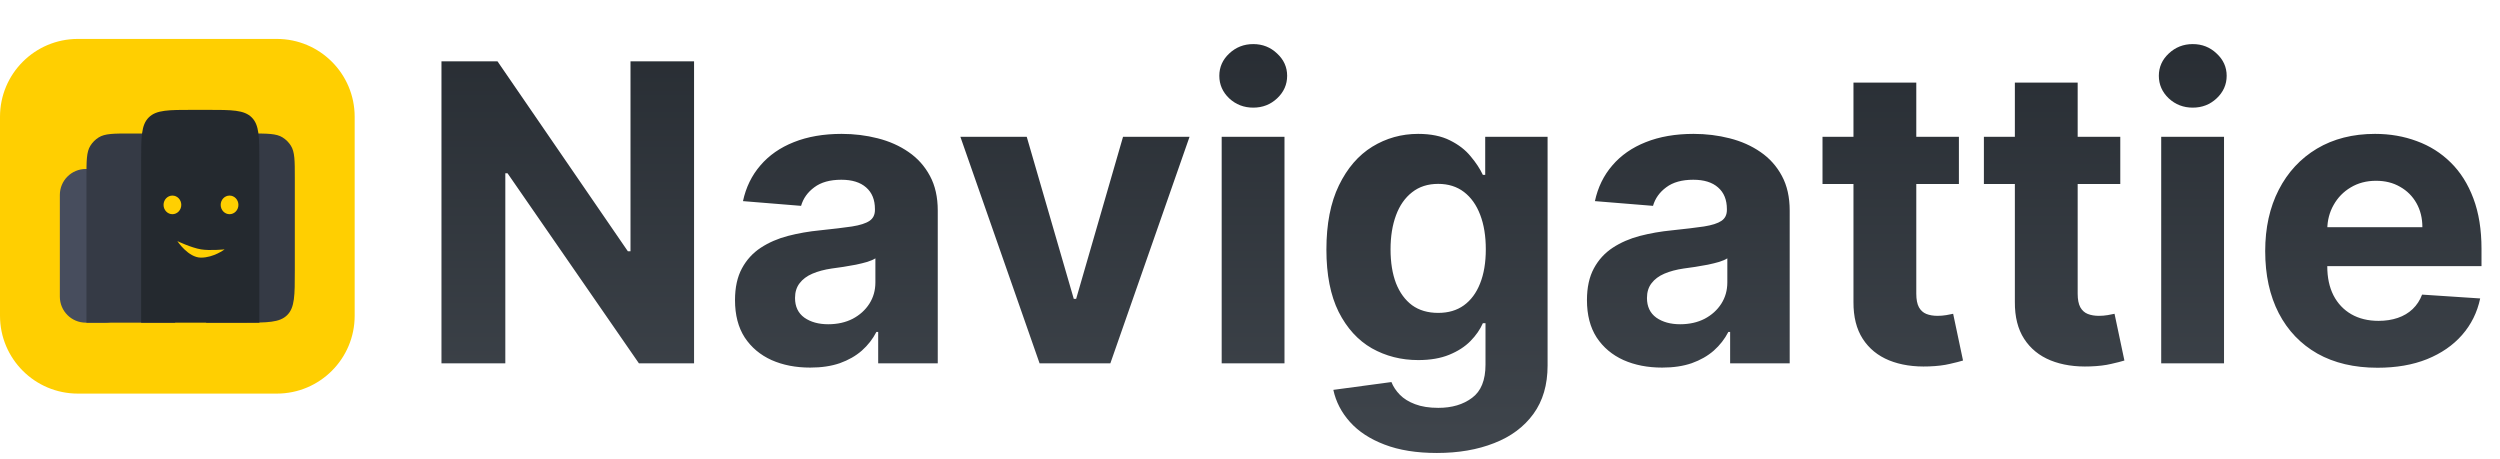
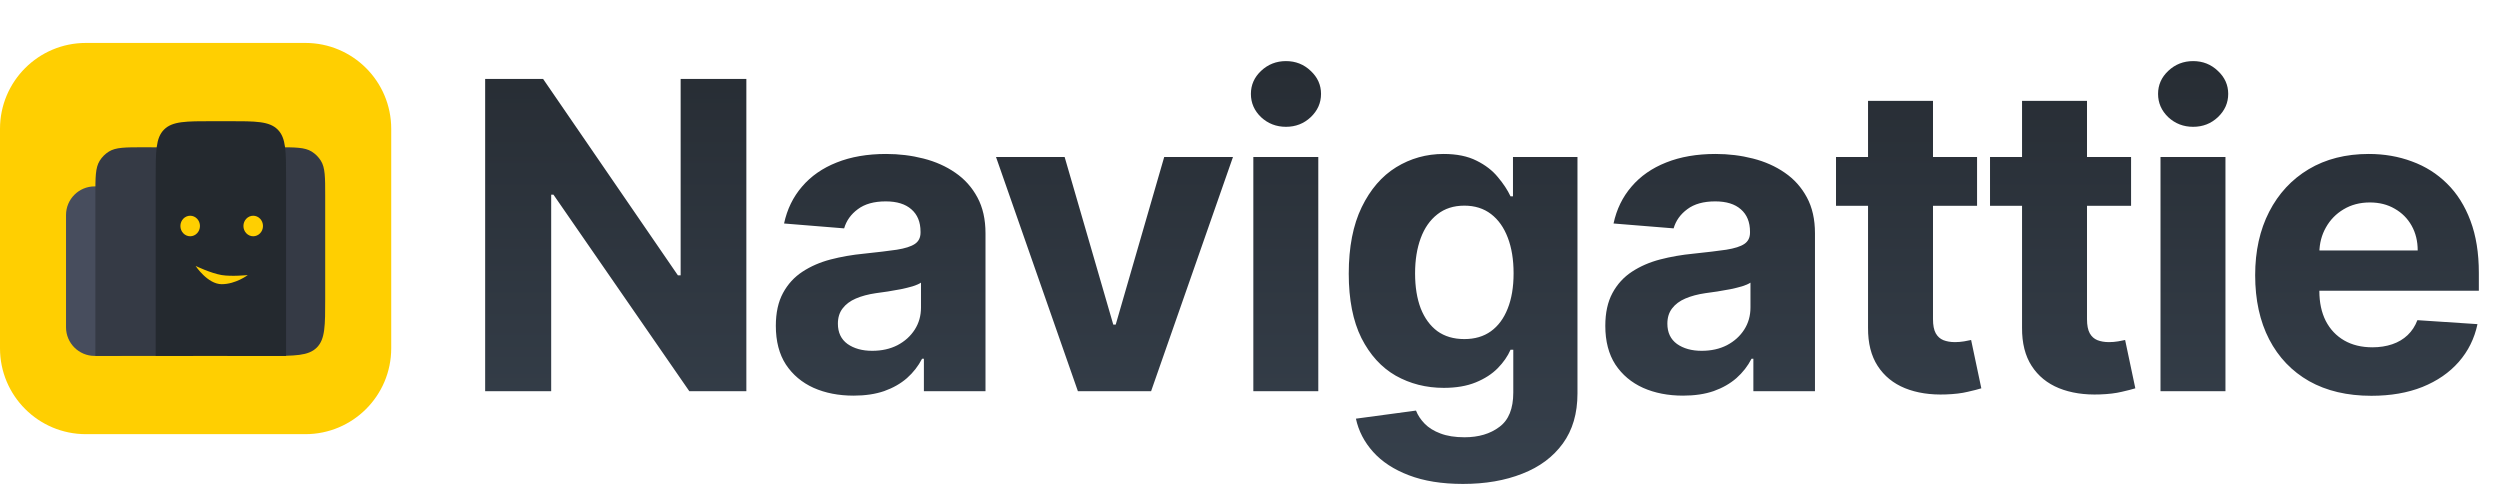
- <svg xmlns="http://www.w3.org/2000/svg" width="289" height="53" viewBox="0 0 289 53" fill="none">
+ <svg xmlns="http://www.w3.org/2000/svg" width="262" height="51" viewBox="0 0 262 51" fill="none">
  <rect y="4.5" width="41" height="41" rx="9" fill="#FFCF01" />
-   <path d="M23.831 20.558C23.831 18.57 23.831 17.577 24.284 16.849C24.527 16.458 24.856 16.129 25.247 15.886C25.975 15.433 26.968 15.433 28.956 15.433V15.433C30.944 15.433 31.938 15.433 32.666 15.886C33.056 16.129 33.386 16.458 33.629 16.849C34.081 17.577 34.081 18.57 34.081 20.558V31.3C34.081 34.128 34.081 35.543 33.203 36.421C32.324 37.3 30.91 37.3 28.081 37.3H23.831V20.558Z" fill="#353A45" />
+   <path d="M23.831 20.558C23.831 18.57 23.831 17.577 24.284 16.849C24.527 16.458 24.856 16.129 25.247 15.886C25.975 15.433 26.968 15.433 28.956 15.433C30.944 15.433 31.938 15.433 32.666 15.886C33.056 16.129 33.386 16.458 33.629 16.849C34.081 17.577 34.081 18.57 34.081 20.558V31.3C34.081 34.128 34.081 35.543 33.203 36.421C32.324 37.3 30.91 37.3 28.081 37.3H23.831V20.558Z" fill="#353A45" />
  <rect x="6.919" y="19.533" width="8.2" height="17.767" rx="3" fill="#474D5D" />
-   <path d="M9.994 20.558C9.994 18.57 9.994 17.577 10.446 16.849C10.689 16.458 11.019 16.129 11.409 15.886C12.137 15.433 13.131 15.433 15.119 15.433V15.433C17.107 15.433 18.1 15.433 18.828 15.886C19.219 16.129 19.548 16.458 19.791 16.849C20.244 17.577 20.244 18.57 20.244 20.558V37.3H9.994V20.558Z" fill="#353A45" />
+   <path d="M9.994 20.558C9.994 18.57 9.994 17.577 10.446 16.849C10.689 16.458 11.019 16.129 11.409 15.886C12.137 15.433 13.131 15.433 15.119 15.433C17.107 15.433 18.1 15.433 18.828 15.886C19.219 16.129 19.548 16.458 19.791 16.849C20.244 17.577 20.244 18.57 20.244 20.558V37.3H9.994V20.558Z" fill="#353A45" />
  <path d="M16.315 18.7C16.315 15.872 16.315 14.457 17.193 13.579C18.072 12.7 19.486 12.7 22.315 12.7H23.981C26.81 12.7 28.224 12.7 29.103 13.579C29.981 14.457 29.981 15.872 29.981 18.7V37.3H16.315V18.7Z" fill="#24292F" />
  <path d="M23.233 28.827C22.093 28.636 20.5 27.87 20.5 27.87C20.5 27.87 21.758 29.783 23.233 29.783C24.708 29.783 25.967 28.827 25.967 28.827C25.967 28.827 24.264 28.999 23.233 28.827Z" fill="#FFCF01" />
  <ellipse cx="26.536" cy="23.685" rx="1.025" ry="1.076" fill="#FFCF01" />
  <ellipse cx="19.931" cy="23.685" rx="1.025" ry="1.076" fill="#FFCF01" />
-   <path d="M80.233 7.091V42H73.858L58.67 20.028H58.415V42H51.034V7.091H57.511L72.579 29.046H72.886V7.091H80.233ZM93.66 42.494C91.99 42.494 90.501 42.205 89.195 41.625C87.888 41.034 86.854 40.165 86.092 39.017C85.342 37.858 84.967 36.415 84.967 34.688C84.967 33.233 85.234 32.011 85.769 31.023C86.303 30.034 87.03 29.239 87.95 28.636C88.871 28.034 89.916 27.579 91.087 27.273C92.269 26.966 93.507 26.75 94.803 26.625C96.325 26.466 97.553 26.318 98.484 26.182C99.416 26.034 100.092 25.818 100.513 25.534C100.933 25.25 101.143 24.829 101.143 24.273V24.171C101.143 23.091 100.803 22.256 100.121 21.665C99.45 21.074 98.496 20.778 97.257 20.778C95.95 20.778 94.91 21.068 94.138 21.648C93.365 22.216 92.854 22.932 92.604 23.796L85.888 23.25C86.229 21.659 86.899 20.284 87.899 19.125C88.899 17.954 90.189 17.057 91.769 16.432C93.359 15.796 95.2 15.477 97.291 15.477C98.746 15.477 100.138 15.648 101.467 15.989C102.808 16.329 103.996 16.858 105.03 17.574C106.075 18.29 106.899 19.21 107.501 20.335C108.104 21.449 108.405 22.784 108.405 24.341V42H101.518V38.369H101.314C100.893 39.188 100.331 39.909 99.626 40.534C98.922 41.148 98.075 41.631 97.087 41.983C96.098 42.324 94.956 42.494 93.66 42.494ZM95.74 37.483C96.808 37.483 97.751 37.273 98.57 36.852C99.388 36.42 100.03 35.841 100.496 35.114C100.962 34.386 101.195 33.562 101.195 32.642V29.864C100.967 30.011 100.655 30.148 100.257 30.273C99.871 30.386 99.433 30.494 98.945 30.597C98.456 30.688 97.967 30.773 97.479 30.852C96.99 30.921 96.547 30.983 96.149 31.04C95.297 31.165 94.553 31.364 93.916 31.636C93.28 31.909 92.785 32.278 92.433 32.744C92.081 33.199 91.905 33.767 91.905 34.449C91.905 35.438 92.263 36.193 92.979 36.716C93.706 37.227 94.626 37.483 95.74 37.483ZM137.51 15.818L128.357 42H120.175L111.021 15.818H118.692L124.129 34.551H124.402L129.822 15.818H137.51ZM141.226 42V15.818H148.487V42H141.226ZM144.874 12.443C143.794 12.443 142.868 12.085 142.095 11.369C141.334 10.642 140.953 9.773 140.953 8.761C140.953 7.761 141.334 6.903 142.095 6.188C142.868 5.46 143.794 5.097 144.874 5.097C145.953 5.097 146.874 5.46 147.635 6.188C148.408 6.903 148.794 7.761 148.794 8.761C148.794 9.773 148.408 10.642 147.635 11.369C146.874 12.085 145.953 12.443 144.874 12.443ZM166.099 52.364C163.747 52.364 161.73 52.04 160.048 51.392C158.378 50.756 157.048 49.886 156.06 48.784C155.071 47.682 154.429 46.443 154.134 45.068L160.849 44.165C161.054 44.688 161.378 45.176 161.821 45.631C162.264 46.085 162.849 46.449 163.577 46.722C164.315 47.006 165.213 47.148 166.27 47.148C167.849 47.148 169.151 46.761 170.173 45.989C171.207 45.227 171.724 43.949 171.724 42.153V37.364H171.418C171.099 38.091 170.622 38.778 169.986 39.426C169.349 40.074 168.531 40.602 167.531 41.011C166.531 41.42 165.338 41.625 163.952 41.625C161.986 41.625 160.196 41.17 158.582 40.261C156.98 39.341 155.702 37.938 154.747 36.051C153.804 34.153 153.332 31.756 153.332 28.858C153.332 25.892 153.815 23.415 154.781 21.426C155.747 19.438 157.031 17.949 158.634 16.96C160.247 15.972 162.014 15.477 163.935 15.477C165.401 15.477 166.628 15.727 167.616 16.227C168.605 16.716 169.401 17.329 170.003 18.068C170.616 18.796 171.088 19.511 171.418 20.216H171.69V15.818H178.901V42.256C178.901 44.483 178.355 46.347 177.264 47.847C176.173 49.347 174.662 50.472 172.73 51.222C170.81 51.983 168.599 52.364 166.099 52.364ZM166.253 36.17C167.423 36.17 168.412 35.881 169.219 35.301C170.037 34.71 170.662 33.869 171.094 32.778C171.537 31.676 171.759 30.358 171.759 28.824C171.759 27.29 171.543 25.96 171.111 24.835C170.679 23.699 170.054 22.818 169.236 22.193C168.418 21.568 167.423 21.256 166.253 21.256C165.06 21.256 164.054 21.579 163.236 22.227C162.418 22.864 161.798 23.75 161.378 24.886C160.957 26.023 160.747 27.335 160.747 28.824C160.747 30.335 160.957 31.642 161.378 32.744C161.81 33.835 162.429 34.682 163.236 35.284C164.054 35.875 165.06 36.17 166.253 36.17ZM192.145 42.494C190.474 42.494 188.986 42.205 187.679 41.625C186.372 41.034 185.338 40.165 184.577 39.017C183.827 37.858 183.452 36.415 183.452 34.688C183.452 33.233 183.719 32.011 184.253 31.023C184.787 30.034 185.514 29.239 186.435 28.636C187.355 28.034 188.401 27.579 189.571 27.273C190.753 26.966 191.991 26.75 193.287 26.625C194.81 26.466 196.037 26.318 196.969 26.182C197.901 26.034 198.577 25.818 198.997 25.534C199.418 25.25 199.628 24.829 199.628 24.273V24.171C199.628 23.091 199.287 22.256 198.605 21.665C197.935 21.074 196.98 20.778 195.741 20.778C194.435 20.778 193.395 21.068 192.622 21.648C191.849 22.216 191.338 22.932 191.088 23.796L184.372 23.25C184.713 21.659 185.384 20.284 186.384 19.125C187.384 17.954 188.673 17.057 190.253 16.432C191.844 15.796 193.685 15.477 195.776 15.477C197.23 15.477 198.622 15.648 199.952 15.989C201.293 16.329 202.48 16.858 203.514 17.574C204.56 18.29 205.384 19.21 205.986 20.335C206.588 21.449 206.889 22.784 206.889 24.341V42H200.003V38.369H199.798C199.378 39.188 198.815 39.909 198.111 40.534C197.406 41.148 196.56 41.631 195.571 41.983C194.582 42.324 193.44 42.494 192.145 42.494ZM194.224 37.483C195.293 37.483 196.236 37.273 197.054 36.852C197.872 36.42 198.514 35.841 198.98 35.114C199.446 34.386 199.679 33.562 199.679 32.642V29.864C199.452 30.011 199.139 30.148 198.741 30.273C198.355 30.386 197.918 30.494 197.429 30.597C196.94 30.688 196.452 30.773 195.963 30.852C195.474 30.921 195.031 30.983 194.634 31.04C193.781 31.165 193.037 31.364 192.401 31.636C191.764 31.909 191.27 32.278 190.918 32.744C190.565 33.199 190.389 33.767 190.389 34.449C190.389 35.438 190.747 36.193 191.463 36.716C192.19 37.227 193.111 37.483 194.224 37.483ZM226.449 15.818V21.273H210.682V15.818H226.449ZM214.261 9.545H221.523V33.955C221.523 34.625 221.625 35.148 221.83 35.523C222.034 35.886 222.318 36.142 222.682 36.29C223.057 36.438 223.489 36.511 223.977 36.511C224.318 36.511 224.659 36.483 225 36.426C225.341 36.358 225.602 36.307 225.784 36.273L226.926 41.676C226.563 41.79 226.051 41.92 225.392 42.068C224.733 42.227 223.932 42.324 222.989 42.358C221.239 42.426 219.705 42.193 218.386 41.659C217.08 41.125 216.063 40.295 215.335 39.17C214.608 38.045 214.25 36.625 214.261 34.909V9.545ZM245.105 15.818V21.273H229.338V15.818H245.105ZM232.918 9.545H240.179V33.955C240.179 34.625 240.281 35.148 240.486 35.523C240.69 35.886 240.974 36.142 241.338 36.29C241.713 36.438 242.145 36.511 242.634 36.511C242.974 36.511 243.315 36.483 243.656 36.426C243.997 36.358 244.259 36.307 244.44 36.273L245.582 41.676C245.219 41.79 244.707 41.92 244.048 42.068C243.389 42.227 242.588 42.324 241.645 42.358C239.895 42.426 238.361 42.193 237.043 41.659C235.736 41.125 234.719 40.295 233.991 39.17C233.264 38.045 232.906 36.625 232.918 34.909V9.545ZM249.835 42V15.818H257.097V42H249.835ZM253.483 12.443C252.403 12.443 251.477 12.085 250.705 11.369C249.943 10.642 249.562 9.773 249.562 8.761C249.562 7.761 249.943 6.903 250.705 6.188C251.477 5.46 252.403 5.097 253.483 5.097C254.563 5.097 255.483 5.46 256.244 6.188C257.017 6.903 257.403 7.761 257.403 8.761C257.403 9.773 257.017 10.642 256.244 11.369C255.483 12.085 254.563 12.443 253.483 12.443ZM274.845 42.511C272.152 42.511 269.834 41.966 267.891 40.875C265.959 39.773 264.47 38.216 263.425 36.205C262.379 34.182 261.857 31.79 261.857 29.028C261.857 26.335 262.379 23.972 263.425 21.938C264.47 19.903 265.942 18.318 267.839 17.182C269.749 16.046 271.987 15.477 274.555 15.477C276.283 15.477 277.891 15.756 279.379 16.312C280.879 16.858 282.186 17.682 283.3 18.784C284.425 19.886 285.3 21.273 285.925 22.943C286.55 24.602 286.862 26.546 286.862 28.773V30.767H264.754V26.267H280.027C280.027 25.222 279.8 24.296 279.345 23.489C278.891 22.682 278.26 22.051 277.453 21.597C276.658 21.131 275.732 20.898 274.675 20.898C273.572 20.898 272.595 21.153 271.743 21.665C270.902 22.165 270.243 22.841 269.766 23.693C269.288 24.534 269.044 25.472 269.033 26.506V30.784C269.033 32.08 269.271 33.199 269.749 34.142C270.237 35.085 270.925 35.812 271.811 36.324C272.697 36.835 273.749 37.091 274.964 37.091C275.771 37.091 276.51 36.977 277.18 36.75C277.851 36.523 278.425 36.182 278.902 35.727C279.379 35.273 279.743 34.716 279.993 34.057L286.709 34.5C286.368 36.114 285.669 37.523 284.612 38.727C283.567 39.92 282.214 40.852 280.555 41.523C278.908 42.182 277.004 42.511 274.845 42.511Z" fill="url(#paint0_linear_4_2860)" />
+   <path d="M78.218 8.273V41H72.242L58.004 20.402H57.764V41H50.844V8.273H56.917L71.043 28.855H71.331V8.273H78.218ZM89.457 41.463C87.891 41.463 86.495 41.192 85.27 40.648C84.045 40.094 83.075 39.279 82.362 38.203C81.658 37.117 81.307 35.764 81.307 34.145C81.307 32.781 81.557 31.636 82.058 30.709C82.559 29.782 83.24 29.036 84.103 28.472C84.966 27.907 85.946 27.481 87.044 27.193C88.152 26.905 89.313 26.703 90.527 26.586C91.955 26.437 93.106 26.298 93.979 26.171C94.853 26.032 95.487 25.829 95.881 25.563C96.275 25.297 96.472 24.903 96.472 24.381V24.285C96.472 23.273 96.152 22.49 95.513 21.936C94.885 21.382 93.99 21.105 92.829 21.105C91.603 21.105 90.629 21.376 89.904 21.92C89.18 22.452 88.7 23.124 88.466 23.933L82.17 23.422C82.489 21.93 83.118 20.641 84.055 19.555C84.993 18.457 86.202 17.616 87.683 17.03C89.174 16.433 90.9 16.135 92.861 16.135C94.224 16.135 95.529 16.295 96.776 16.614C98.033 16.934 99.146 17.429 100.115 18.101C101.096 18.772 101.868 19.635 102.433 20.689C102.997 21.733 103.28 22.985 103.28 24.445V41H96.824V37.596H96.632C96.238 38.363 95.71 39.04 95.05 39.626C94.389 40.201 93.596 40.654 92.669 40.984C91.742 41.304 90.671 41.463 89.457 41.463ZM91.406 36.765C92.408 36.765 93.292 36.568 94.059 36.174C94.826 35.769 95.428 35.226 95.865 34.544C96.302 33.862 96.52 33.09 96.52 32.227V29.622C96.307 29.761 96.014 29.889 95.641 30.006C95.279 30.112 94.869 30.213 94.411 30.309C93.953 30.395 93.494 30.474 93.036 30.549C92.578 30.613 92.163 30.672 91.79 30.725C90.991 30.842 90.293 31.028 89.696 31.284C89.1 31.54 88.636 31.886 88.306 32.323C87.976 32.749 87.811 33.282 87.811 33.921C87.811 34.848 88.146 35.556 88.817 36.046C89.499 36.526 90.362 36.765 91.406 36.765ZM129.216 16.454L120.634 41H112.964L104.382 16.454H111.574L116.671 34.017H116.927L122.009 16.454H129.216ZM131.349 41V16.454H138.157V41H131.349ZM134.769 13.29C133.757 13.29 132.889 12.955 132.164 12.284C131.45 11.602 131.094 10.787 131.094 9.839C131.094 8.901 131.45 8.097 132.164 7.426C132.889 6.744 133.757 6.403 134.769 6.403C135.781 6.403 136.644 6.744 137.358 7.426C138.082 8.097 138.444 8.901 138.444 9.839C138.444 10.787 138.082 11.602 137.358 12.284C136.644 12.955 135.781 13.29 134.769 13.29ZM153.318 50.716C151.113 50.716 149.222 50.412 147.645 49.805C146.079 49.209 144.833 48.394 143.906 47.36C142.979 46.327 142.377 45.166 142.1 43.876L148.396 43.029C148.588 43.52 148.892 43.978 149.307 44.404C149.723 44.83 150.271 45.171 150.953 45.426C151.646 45.693 152.487 45.826 153.478 45.826C154.959 45.826 156.179 45.464 157.137 44.739C158.107 44.026 158.592 42.827 158.592 41.144V36.653H158.304C158.006 37.335 157.558 37.98 156.962 38.587C156.365 39.194 155.598 39.69 154.661 40.073C153.723 40.457 152.604 40.648 151.305 40.648C149.462 40.648 147.784 40.222 146.271 39.37C144.769 38.507 143.57 37.191 142.675 35.423C141.791 33.644 141.349 31.396 141.349 28.679C141.349 25.899 141.802 23.576 142.707 21.712C143.613 19.848 144.817 18.452 146.319 17.525C147.832 16.598 149.488 16.135 151.289 16.135C152.663 16.135 153.814 16.369 154.74 16.838C155.667 17.296 156.413 17.871 156.978 18.564C157.553 19.246 157.995 19.917 158.304 20.577H158.56V16.454H165.319V41.24C165.319 43.328 164.808 45.075 163.785 46.481C162.762 47.887 161.346 48.942 159.534 49.645C157.734 50.359 155.662 50.716 153.318 50.716ZM153.462 35.535C154.559 35.535 155.486 35.263 156.243 34.72C157.01 34.166 157.596 33.377 158 32.355C158.416 31.321 158.624 30.086 158.624 28.647C158.624 27.209 158.421 25.963 158.016 24.908C157.612 23.843 157.026 23.017 156.259 22.431C155.492 21.845 154.559 21.552 153.462 21.552C152.343 21.552 151.401 21.856 150.634 22.463C149.867 23.06 149.286 23.891 148.892 24.956C148.498 26.021 148.3 27.252 148.3 28.647C148.3 30.064 148.498 31.289 148.892 32.323C149.297 33.346 149.877 34.139 150.634 34.704C151.401 35.258 152.343 35.535 153.462 35.535ZM176.386 41.463C174.82 41.463 173.424 41.192 172.199 40.648C170.974 40.094 170.004 39.279 169.291 38.203C168.588 37.117 168.236 35.764 168.236 34.145C168.236 32.781 168.486 31.636 168.987 30.709C169.488 29.782 170.17 29.036 171.032 28.472C171.895 27.907 172.876 27.481 173.973 27.193C175.081 26.905 176.242 26.703 177.456 26.586C178.884 26.437 180.035 26.298 180.908 26.171C181.782 26.032 182.416 25.829 182.81 25.563C183.204 25.297 183.401 24.903 183.401 24.381V24.285C183.401 23.273 183.081 22.49 182.442 21.936C181.814 21.382 180.919 21.105 179.758 21.105C178.532 21.105 177.558 21.376 176.833 21.92C176.109 22.452 175.629 23.124 175.395 23.933L169.099 23.422C169.419 21.93 170.047 20.641 170.985 19.555C171.922 18.457 173.131 17.616 174.612 17.03C176.104 16.433 177.829 16.135 179.79 16.135C181.153 16.135 182.458 16.295 183.705 16.614C184.962 16.934 186.075 17.429 187.045 18.101C188.025 18.772 188.797 19.635 189.362 20.689C189.926 21.733 190.209 22.985 190.209 24.445V41H183.753V37.596H183.561C183.167 38.363 182.639 39.04 181.979 39.626C181.318 40.201 180.525 40.654 179.598 40.984C178.671 41.304 177.6 41.463 176.386 41.463ZM178.335 36.765C179.337 36.765 180.221 36.568 180.988 36.174C181.755 35.769 182.357 35.226 182.794 34.544C183.231 33.862 183.449 33.09 183.449 32.227V29.622C183.236 29.761 182.943 29.889 182.57 30.006C182.208 30.112 181.798 30.213 181.34 30.309C180.882 30.395 180.423 30.474 179.965 30.549C179.507 30.613 179.092 30.672 178.719 30.725C177.92 30.842 177.222 31.028 176.626 31.284C176.029 31.54 175.566 31.886 175.235 32.323C174.905 32.749 174.74 33.282 174.74 33.921C174.74 34.848 175.075 35.556 175.747 36.046C176.428 36.526 177.291 36.765 178.335 36.765ZM207.196 16.454V21.568H192.414V16.454H207.196ZM195.77 10.574H202.578V33.457C202.578 34.086 202.673 34.576 202.865 34.928C203.057 35.269 203.323 35.508 203.664 35.647C204.016 35.785 204.421 35.854 204.879 35.854C205.198 35.854 205.518 35.828 205.837 35.775C206.157 35.711 206.402 35.663 206.573 35.631L207.643 40.696C207.302 40.803 206.823 40.925 206.205 41.064C205.587 41.213 204.836 41.304 203.952 41.336C202.311 41.4 200.873 41.181 199.637 40.68C198.412 40.18 197.459 39.402 196.777 38.347C196.095 37.293 195.759 35.961 195.77 34.352V10.574ZM223.336 16.454V21.568H208.554V16.454H223.336ZM211.91 10.574H218.718V33.457C218.718 34.086 218.814 34.576 219.005 34.928C219.197 35.269 219.464 35.508 219.804 35.647C220.156 35.785 220.561 35.854 221.019 35.854C221.339 35.854 221.658 35.828 221.978 35.775C222.297 35.711 222.542 35.663 222.713 35.631L223.783 40.696C223.443 40.803 222.963 40.925 222.345 41.064C221.727 41.213 220.976 41.304 220.092 41.336C218.451 41.4 217.013 41.181 215.777 40.68C214.552 40.18 213.599 39.402 212.917 38.347C212.235 37.293 211.9 35.961 211.91 34.352V10.574ZM226.421 41V16.454H233.228V41H226.421ZM229.84 13.29C228.828 13.29 227.96 12.955 227.236 12.284C226.522 11.602 226.165 10.787 226.165 9.839C226.165 8.901 226.522 8.097 227.236 7.426C227.96 6.744 228.828 6.403 229.84 6.403C230.852 6.403 231.715 6.744 232.429 7.426C233.153 8.097 233.516 8.901 233.516 9.839C233.516 10.787 233.153 11.602 232.429 12.284C231.715 12.955 230.852 13.29 229.84 13.29ZM248.517 41.479C245.992 41.479 243.819 40.968 241.997 39.945C240.186 38.912 238.791 37.452 237.811 35.567C236.831 33.67 236.341 31.428 236.341 28.839C236.341 26.314 236.831 24.098 237.811 22.191C238.791 20.284 240.17 18.798 241.95 17.733C243.739 16.668 245.838 16.135 248.246 16.135C249.865 16.135 251.372 16.396 252.768 16.918C254.174 17.429 255.399 18.202 256.443 19.235C257.498 20.268 258.318 21.568 258.904 23.134C259.49 24.69 259.783 26.511 259.783 28.599V30.469H239.057V26.25H253.375C253.375 25.27 253.162 24.402 252.736 23.646C252.31 22.889 251.719 22.298 250.962 21.872C250.217 21.435 249.348 21.217 248.358 21.217C247.324 21.217 246.408 21.456 245.609 21.936C244.821 22.404 244.203 23.038 243.755 23.837C243.308 24.626 243.079 25.505 243.068 26.474V30.485C243.068 31.7 243.292 32.749 243.739 33.633C244.197 34.517 244.842 35.199 245.673 35.679C246.504 36.158 247.489 36.398 248.629 36.398C249.386 36.398 250.078 36.291 250.707 36.078C251.335 35.865 251.873 35.545 252.321 35.119C252.768 34.693 253.109 34.171 253.343 33.553L259.64 33.969C259.32 35.481 258.665 36.803 257.674 37.932C256.694 39.05 255.426 39.924 253.871 40.553C252.326 41.17 250.542 41.479 248.517 41.479Z" fill="url(#paint0_linear_4_2860)" />
  <defs>
-     <linearGradient id="paint0_linear_4_2860" x1="168.5" y1="-4" x2="168.5" y2="54" gradientUnits="userSpaceOnUse">
+     <linearGradient id="paint0_linear_4_2860" x1="155" y1="-2" x2="155" y2="52" gradientUnits="userSpaceOnUse">
      <stop stop-color="#24292F" />
-       <stop offset="1" stop-color="#40464D" />
+       <stop offset="1" stop-color="#37414D" />
    </linearGradient>
  </defs>
</svg>
